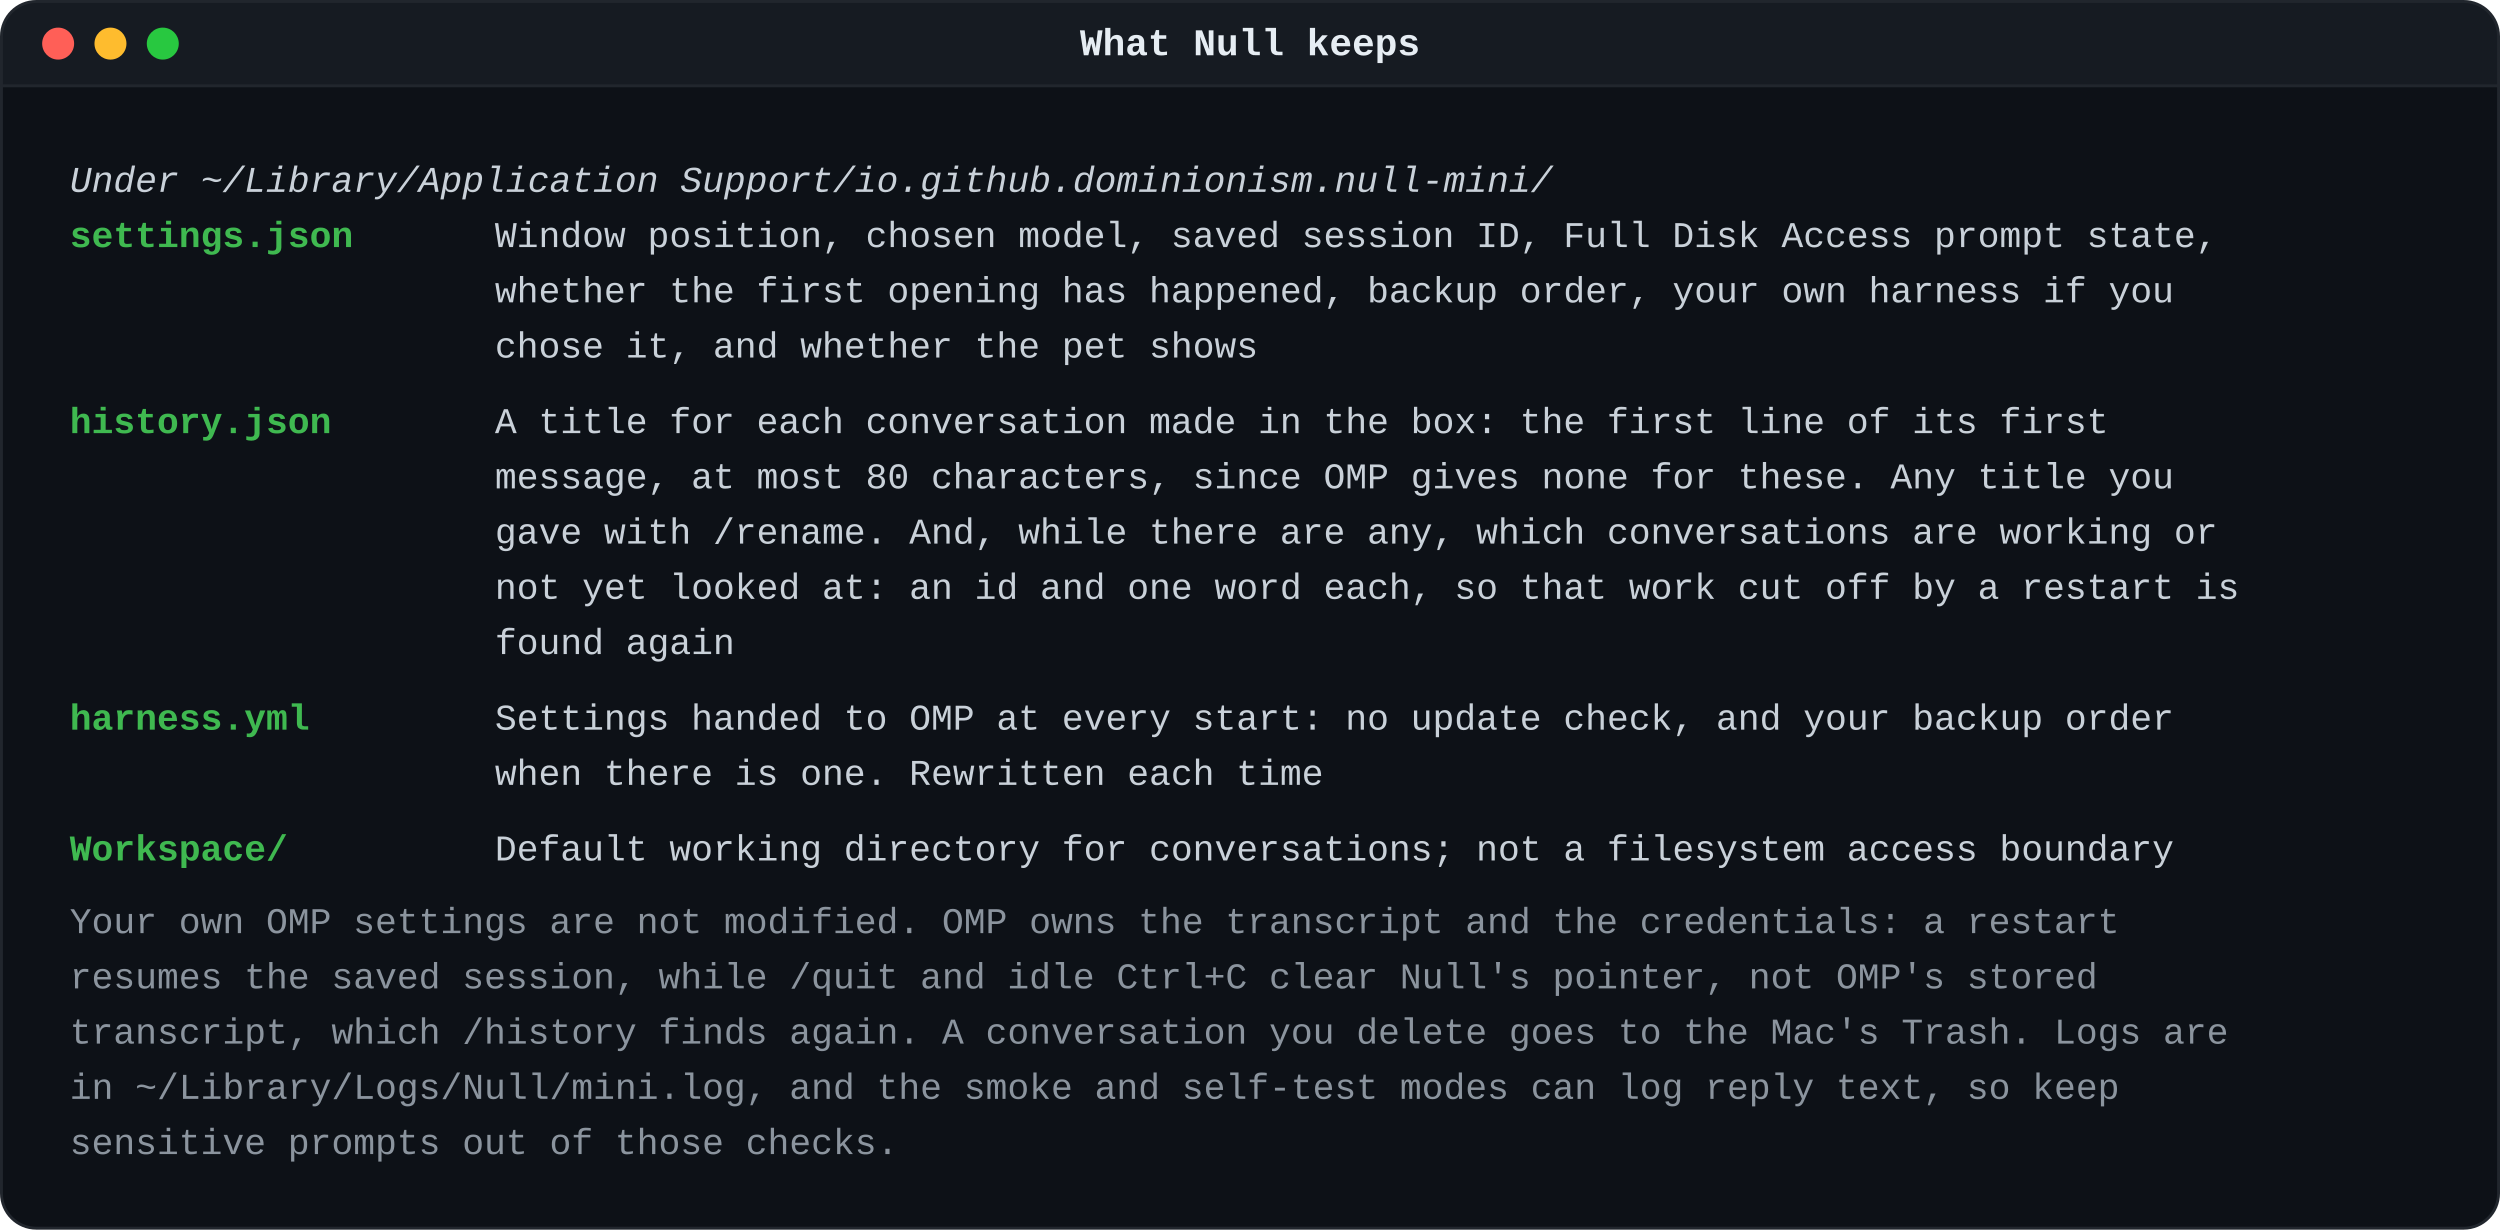
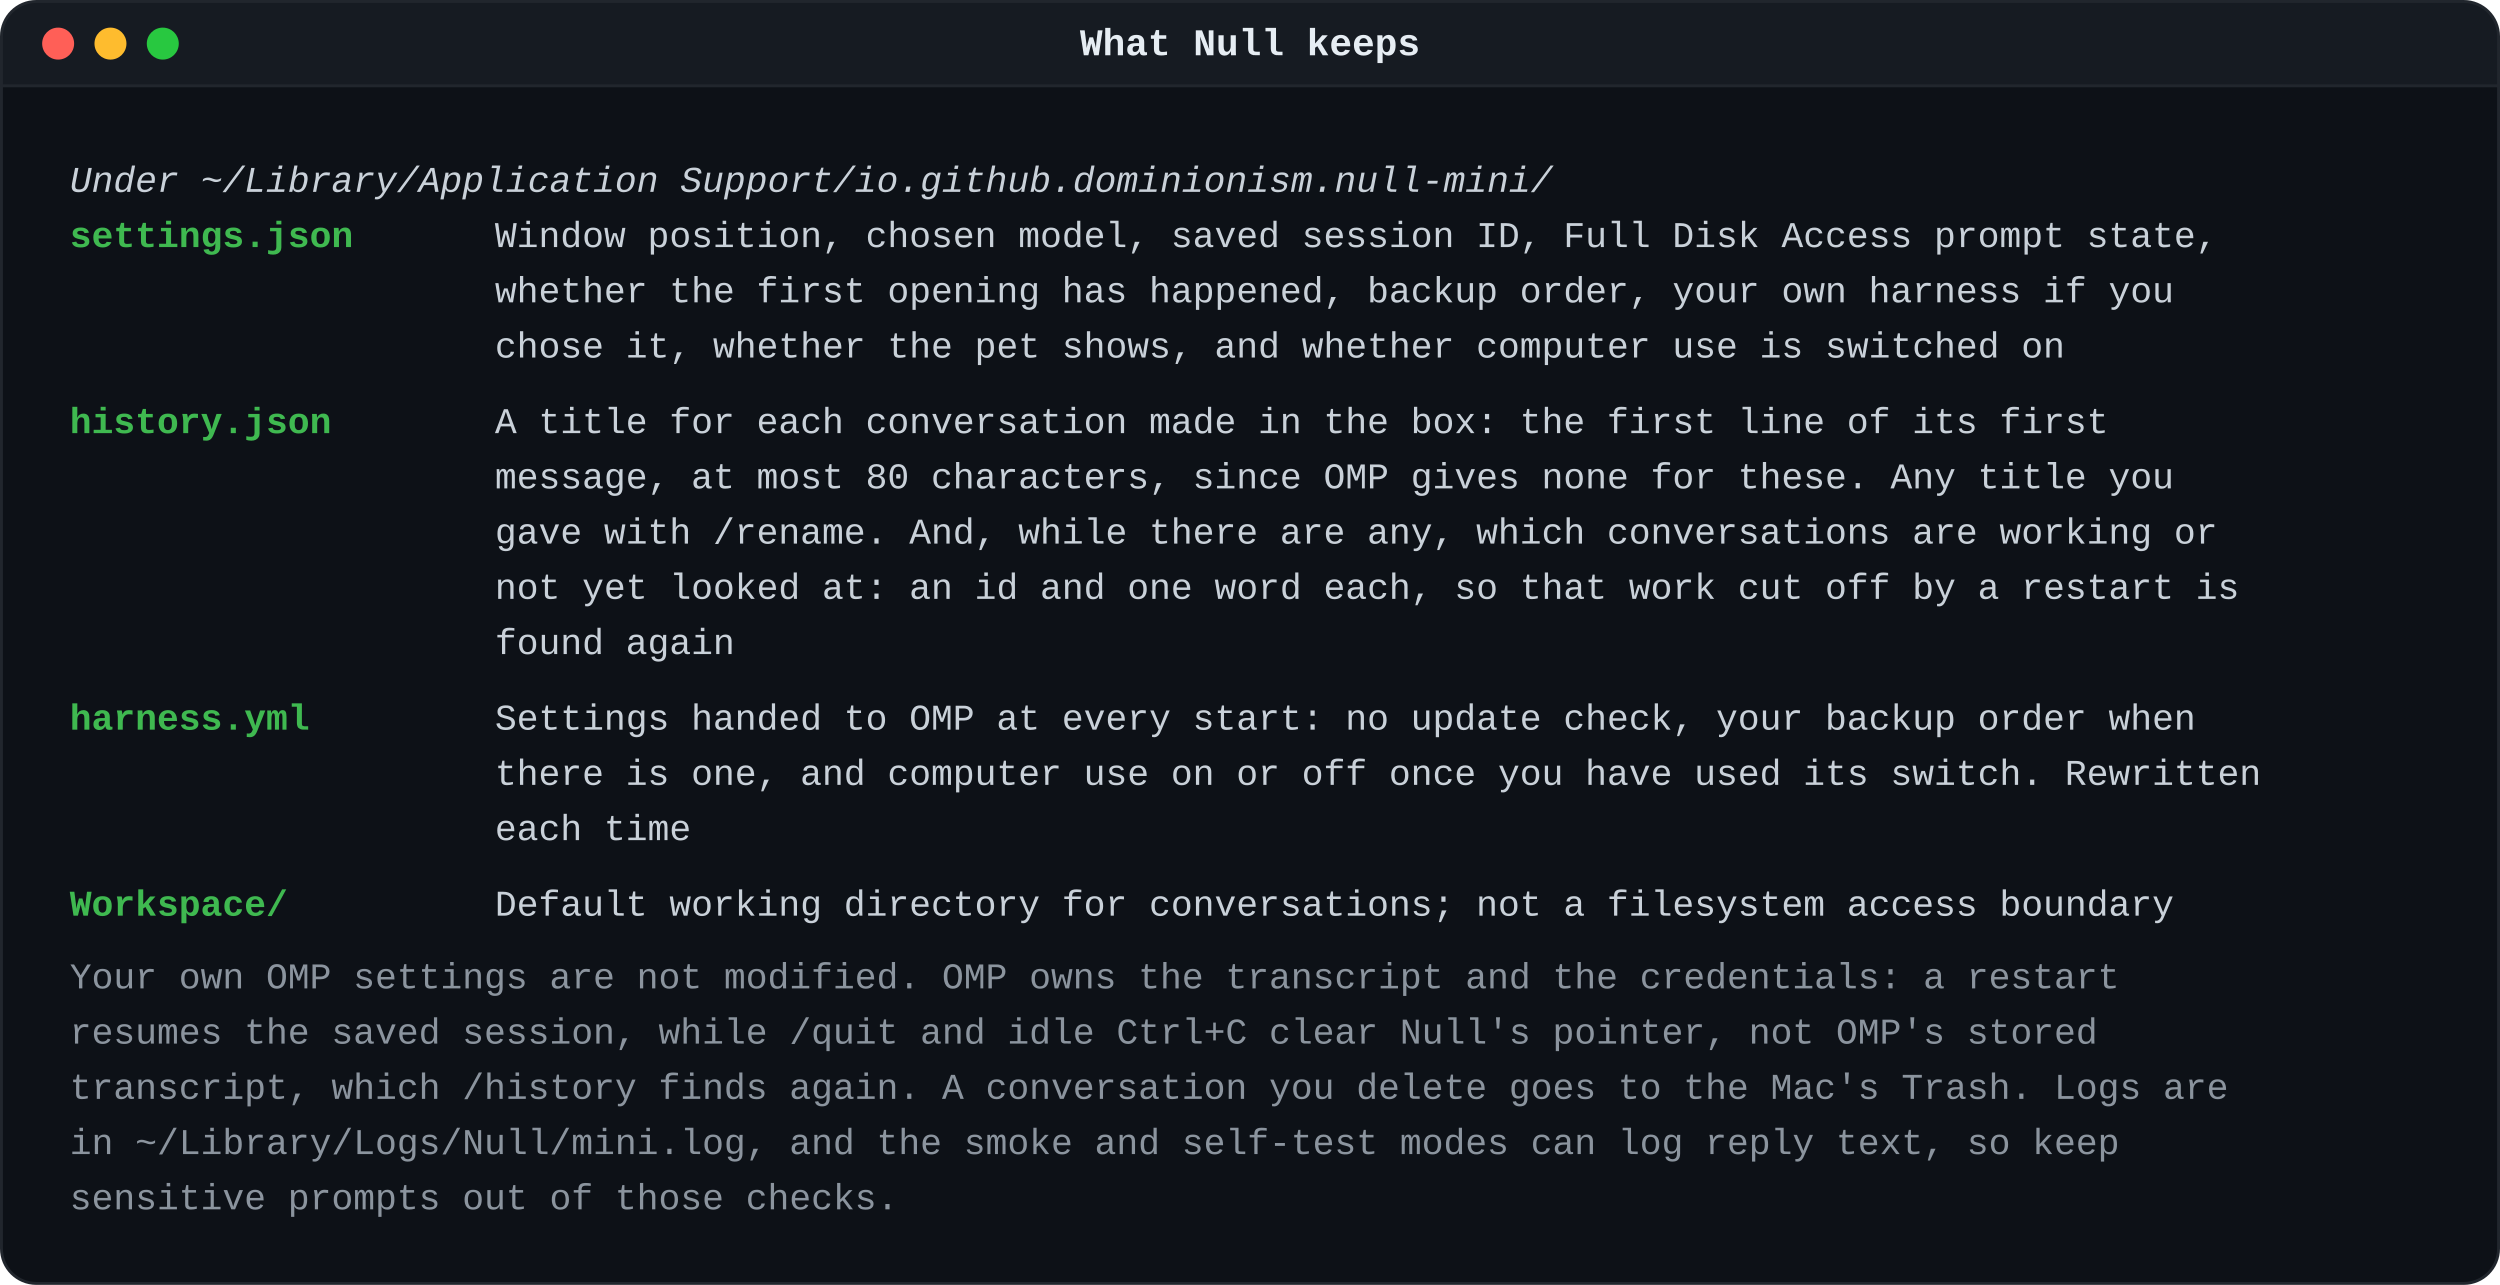
- <svg xmlns="http://www.w3.org/2000/svg" viewBox="0 0 860 423" width="860" height="423" fill="none" role="img" aria-label="What Null keeps. Under ~/Library/Application Support/io.github.dominionism.null-mini/ settings.json: Window position, chosen model, saved session ID, Full Disk Access prompt state, whether the first opening has happened, backup order, your own harness if you chose it, and whether the pet shows history.json: A title for each conversation made in the box: the first line of its first message, at most 80 characters, since OMP gives none for these. Any title you gave with /rename. And, while there are any, which conversations are working or not yet looked at: an id and one word each, so that work cut off by a restart is found again harness.yml: Settings handed to OMP at every start: no update check, and your backup order when there is one. Rewritten each time Workspace/: Default working directory for conversations; not a filesystem access boundary Your own OMP settings are not modified. OMP owns the transcript and the credentials: a restart resumes the saved session, while /quit and idle Ctrl+C clear Null's pointer, not OMP's stored transcript, which /history finds again. A conversation you delete goes to the Mac's Trash. Logs are in ~/Library/Logs/Null/mini.log, and the smoke and self-test modes can log reply text, so keep sensitive prompts out of those checks.">
+ <svg xmlns="http://www.w3.org/2000/svg" viewBox="0 0 860 442" width="860" height="442" fill="none" role="img" aria-label="What Null keeps. Under ~/Library/Application Support/io.github.dominionism.null-mini/ settings.json: Window position, chosen model, saved session ID, Full Disk Access prompt state, whether the first opening has happened, backup order, your own harness if you chose it, whether the pet shows, and whether computer use is switched on history.json: A title for each conversation made in the box: the first line of its first message, at most 80 characters, since OMP gives none for these. Any title you gave with /rename. And, while there are any, which conversations are working or not yet looked at: an id and one word each, so that work cut off by a restart is found again harness.yml: Settings handed to OMP at every start: no update check, your backup order when there is one, and computer use on or off once you have used its switch. Rewritten each time Workspace/: Default working directory for conversations; not a filesystem access boundary Your own OMP settings are not modified. OMP owns the transcript and the credentials: a restart resumes the saved session, while /quit and idle Ctrl+C clear Null's pointer, not OMP's stored transcript, which /history finds again. A conversation you delete goes to the Mac's Trash. Logs are in ~/Library/Logs/Null/mini.log, and the smoke and self-test modes can log reply text, so keep sensitive prompts out of those checks.">
  <style>
    text { font-family: ui-monospace,SFMono-Regular,'SF Mono',Menlo,Consolas,'Liberation Mono',monospace; }
    .rise { animation: rise .35s ease-out both; }
    .fade { animation: fade .4s ease-out both; }
    .blink { animation: blink 1.1s steps(1) infinite; }
    @keyframes rise { from { opacity: 0; transform: translateY(4px); } }
    @keyframes fade { from { opacity: 0; } }
    @keyframes blink { 50% { opacity: 0; } }
    @keyframes hold { 0%, 99.9% { opacity: 1; } 100% { opacity: 0; } }
    @media (prefers-reduced-motion: reduce) { * { animation: none !important; } }
  </style>
  <clipPath id="win">
-     <rect x="0.5" y="0.5" width="859" height="422" rx="12" />
+     <rect x="0.5" y="0.5" width="859" height="441" rx="12" />
  </clipPath>
  <g clip-path="url(#win)">
-     <rect width="860" height="423" fill="#0D1117" />
+     <rect width="860" height="442" fill="#0D1117" />
    <rect width="860" height="30" fill="#161B22" />
    <path d="M0 29.5H860" stroke="#21262D" />
    <circle cx="20" cy="15.0" r="5.5" fill="#FF5F57" />
    <circle cx="38" cy="15.0" r="5.5" fill="#FEBC2E" />
    <circle cx="56" cy="15.0" r="5.5" fill="#28C840" />
    <text x="430.0" y="19.0" font-size="13" font-weight="600" fill="#E6EDF3" text-anchor="middle">What Null keeps</text>
    <text x="24" y="66.0" font-size="12.5" fill="#C9D1D9" font-style="italic">Under ~/Library/Application Support/io.github.dominionism.null-mini/</text>
    <text x="24" y="85.0" font-size="12.5" font-weight="700" fill="#3FB950">settings.json</text>
    <text x="170.25" y="85.0" font-size="12.5" fill="#C9D1D9">Window position, chosen model, saved session ID, Full Disk Access prompt state,</text>
    <text x="170.25" y="104.0" font-size="12.5" fill="#C9D1D9">whether the first opening has happened, backup order, your own harness if you</text>
-     <text x="170.25" y="123.0" font-size="12.5" fill="#C9D1D9">chose it, and whether the pet shows</text>
+     <text x="170.25" y="123.0" font-size="12.5" fill="#C9D1D9">chose it, whether the pet shows, and whether computer use is switched on</text>
    <text x="24" y="149.0" font-size="12.5" font-weight="700" fill="#3FB950">history.json</text>
    <text x="170.25" y="149.0" font-size="12.5" fill="#C9D1D9">A title for each conversation made in the box: the first line of its first</text>
    <text x="170.25" y="168.0" font-size="12.5" fill="#C9D1D9">message, at most 80 characters, since OMP gives none for these. Any title you</text>
    <text x="170.25" y="187.0" font-size="12.5" fill="#C9D1D9">gave with /rename. And, while there are any, which conversations are working or</text>
    <text x="170.25" y="206.0" font-size="12.5" fill="#C9D1D9">not yet looked at: an id and one word each, so that work cut off by a restart is</text>
    <text x="170.25" y="225.0" font-size="12.5" fill="#C9D1D9">found again</text>
    <text x="24" y="251.0" font-size="12.5" font-weight="700" fill="#3FB950">harness.yml</text>
-     <text x="170.25" y="251.0" font-size="12.5" fill="#C9D1D9">Settings handed to OMP at every start: no update check, and your backup order</text>
-     <text x="170.25" y="270.0" font-size="12.5" fill="#C9D1D9">when there is one. Rewritten each time</text>
-     <text x="24" y="296.0" font-size="12.5" font-weight="700" fill="#3FB950">Workspace/</text>
-     <text x="170.25" y="296.0" font-size="12.5" fill="#C9D1D9">Default working directory for conversations; not a filesystem access boundary</text>
-     <text x="24" y="321.0" font-size="12.5" fill="#8B949E">Your own OMP settings are not modified. OMP owns the transcript and the credentials: a restart</text>
-     <text x="24" y="340.0" font-size="12.5" fill="#8B949E">resumes the saved session, while /quit and idle Ctrl+C clear Null's pointer, not OMP's stored</text>
-     <text x="24" y="359.0" font-size="12.5" fill="#8B949E">transcript, which /history finds again. A conversation you delete goes to the Mac's Trash. Logs are</text>
-     <text x="24" y="378.0" font-size="12.5" fill="#8B949E">in ~/Library/Logs/Null/mini.log, and the smoke and self-test modes can log reply text, so keep</text>
-     <text x="24" y="397.0" font-size="12.5" fill="#8B949E">sensitive prompts out of those checks.</text>
+     <text x="170.25" y="251.0" font-size="12.5" fill="#C9D1D9">Settings handed to OMP at every start: no update check, your backup order when</text>
+     <text x="170.25" y="270.0" font-size="12.5" fill="#C9D1D9">there is one, and computer use on or off once you have used its switch. Rewritten</text>
+     <text x="170.25" y="289.0" font-size="12.5" fill="#C9D1D9">each time</text>
+     <text x="24" y="315.0" font-size="12.5" font-weight="700" fill="#3FB950">Workspace/</text>
+     <text x="170.25" y="315.0" font-size="12.5" fill="#C9D1D9">Default working directory for conversations; not a filesystem access boundary</text>
+     <text x="24" y="340.0" font-size="12.5" fill="#8B949E">Your own OMP settings are not modified. OMP owns the transcript and the credentials: a restart</text>
+     <text x="24" y="359.0" font-size="12.5" fill="#8B949E">resumes the saved session, while /quit and idle Ctrl+C clear Null's pointer, not OMP's stored</text>
+     <text x="24" y="378.0" font-size="12.5" fill="#8B949E">transcript, which /history finds again. A conversation you delete goes to the Mac's Trash. Logs are</text>
+     <text x="24" y="397.0" font-size="12.5" fill="#8B949E">in ~/Library/Logs/Null/mini.log, and the smoke and self-test modes can log reply text, so keep</text>
+     <text x="24" y="416.0" font-size="12.5" fill="#8B949E">sensitive prompts out of those checks.</text>
  </g>
-   <rect x="0.5" y="0.5" width="859" height="422" rx="12" stroke="#21262D" />
+   <rect x="0.5" y="0.5" width="859" height="441" rx="12" stroke="#21262D" />
</svg>
